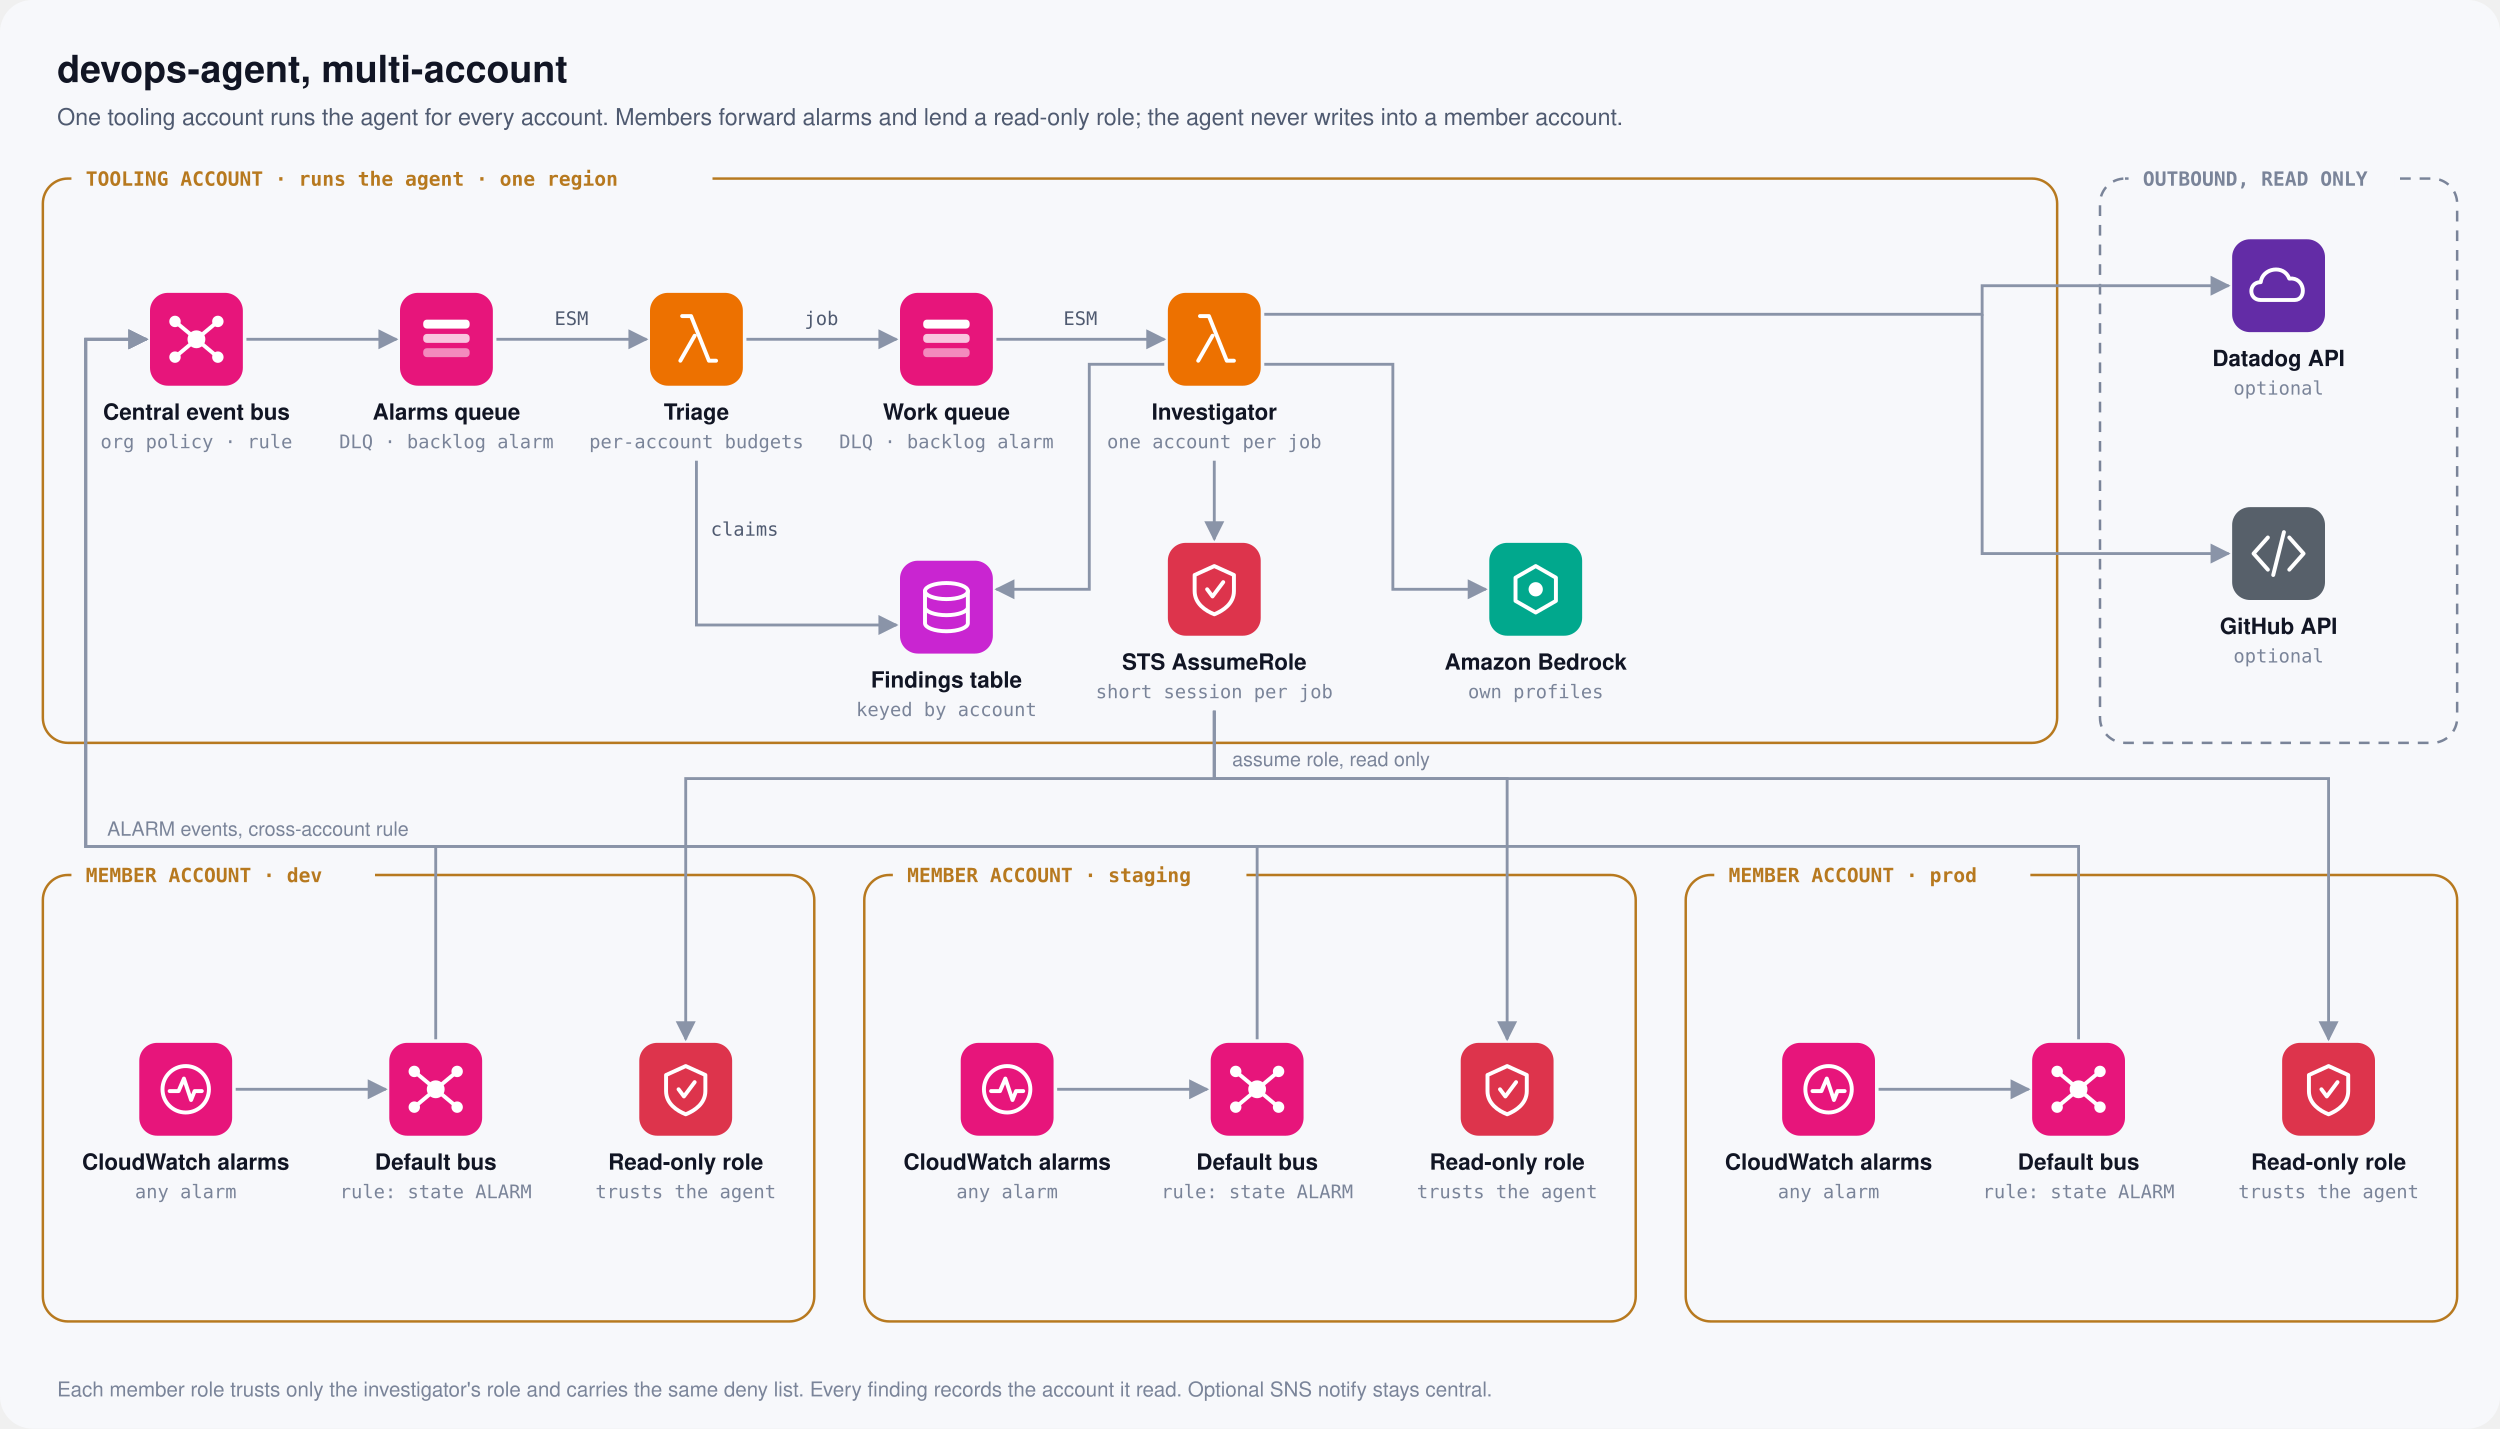
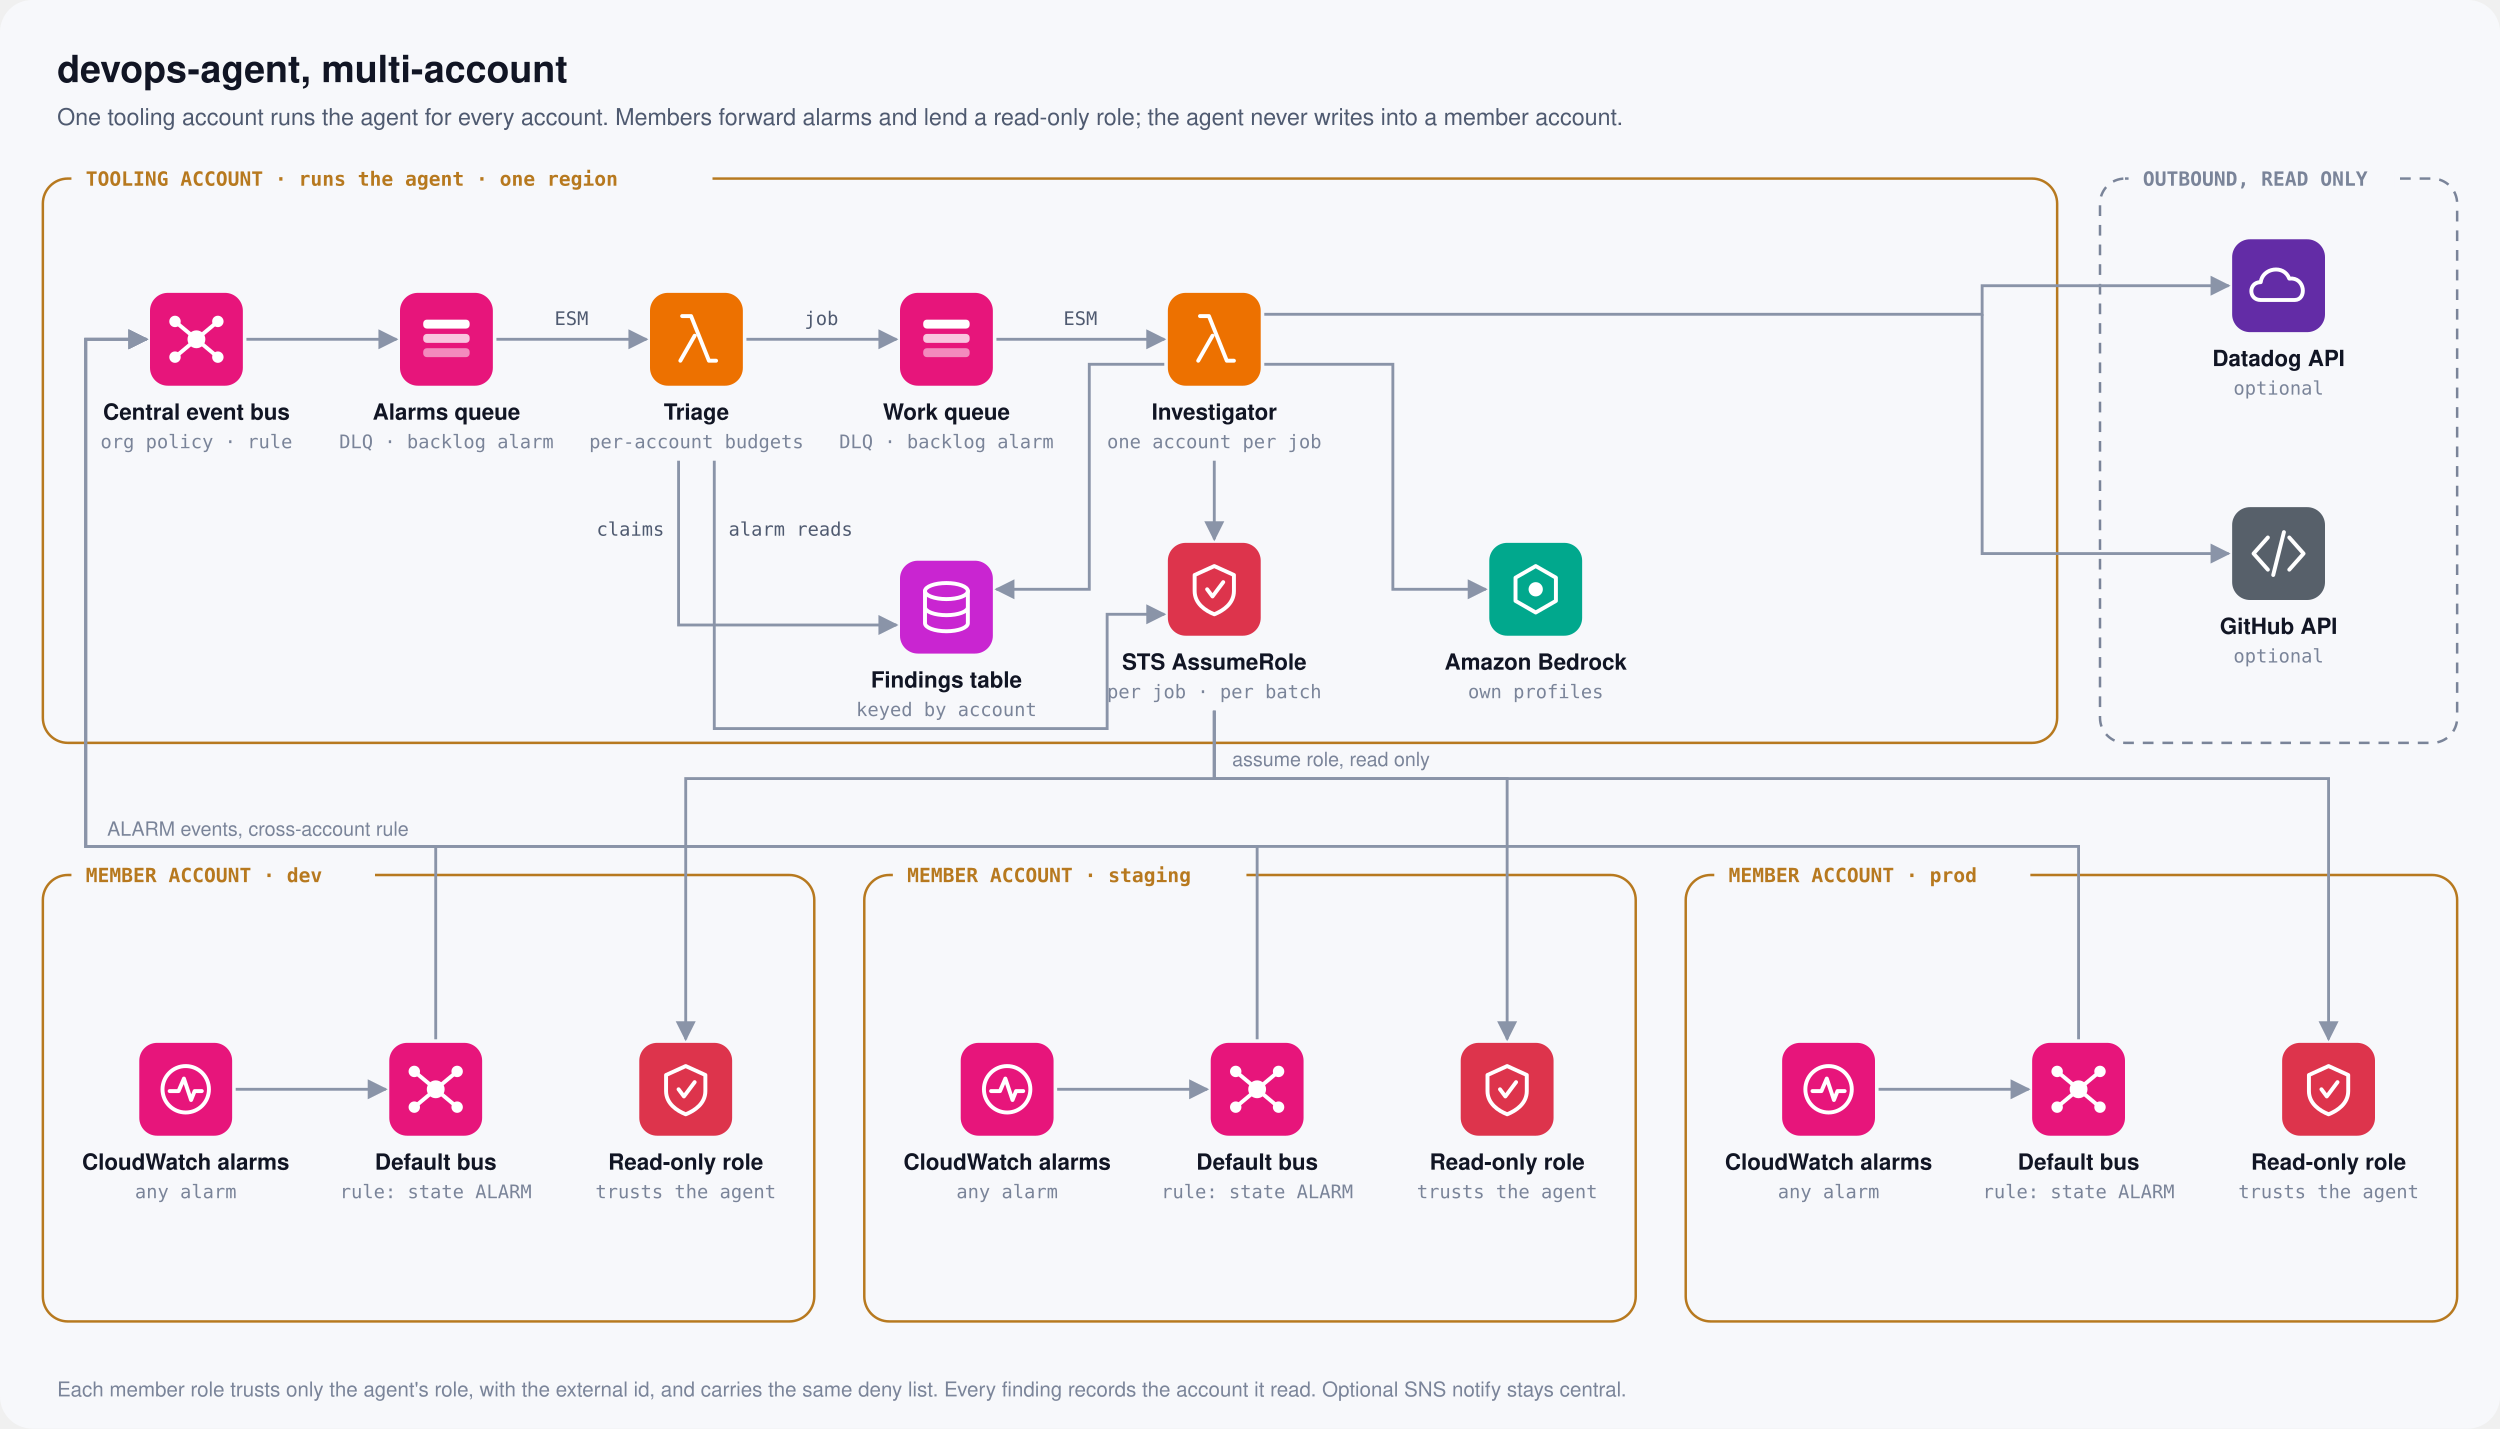
<svg xmlns="http://www.w3.org/2000/svg" width="1400" height="800" viewBox="0 0 1400 800" role="img" aria-label="devops-agent, multi-account">
  <defs>
    <marker id="ah" viewBox="0 0 10 10" refX="9" refY="5" markerWidth="7" markerHeight="7" orient="auto-start-reverse">
      <path d="M0,0 L10,5 L0,10 z" fill="#8a94a8" />
    </marker>
  </defs>
  <rect width="1400" height="800" rx="18" fill="#f7f8fb" />
  <text x="32" y="46" font-family="ui-sans-serif, -apple-system, 'Segoe UI', Helvetica, Arial, sans-serif" font-size="21" font-weight="700" fill="#111524" text-anchor="start">devops-agent, multi-account</text>
  <text x="32" y="70" font-family="ui-sans-serif, -apple-system, 'Segoe UI', Helvetica, Arial, sans-serif" font-size="13" font-weight="400" fill="#4f5a70" text-anchor="start">One tooling account runs the agent for every account. Members forward alarms and lend a read-only role; the agent never writes into a member account.</text>
  <rect x="24" y="100" width="1128" height="316" rx="14" fill="none" stroke="#b7791f" stroke-width="1.4" />
  <rect x="40" y="91" width="359" height="18" rx="4" fill="#f7f8fb" />
  <text x="48" y="104" font-family="ui-monospace, SFMono-Regular, Menlo, Consolas, monospace" font-size="11" font-weight="600" fill="#b7791f" text-anchor="start">TOOLING ACCOUNT  ·  runs the agent  ·  one region</text>
  <rect x="1176" y="100" width="200" height="316" rx="14" fill="none" stroke="#7a8499" stroke-width="1.4" stroke-dasharray="6 5" />
  <rect x="1192" y="91" width="149" height="18" rx="4" fill="#f7f8fb" />
  <text x="1200" y="104" font-family="ui-monospace, SFMono-Regular, Menlo, Consolas, monospace" font-size="11" font-weight="600" fill="#7a8499" text-anchor="start">OUTBOUND, READ ONLY</text>
  <rect x="84.0" y="164.0" width="52" height="52" rx="10" fill="#E7157B" />
  <path d="M110,190 L98,180" stroke="#fff" stroke-width="2.2" fill="none" stroke-linecap="round" stroke-linejoin="round" />
  <circle cx="98" cy="180" r="3.2" fill="#fff" />
  <path d="M110,190 L122,180" stroke="#fff" stroke-width="2.2" fill="none" stroke-linecap="round" stroke-linejoin="round" />
  <circle cx="122" cy="180" r="3.2" fill="#fff" />
  <path d="M110,190 L98,200" stroke="#fff" stroke-width="2.2" fill="none" stroke-linecap="round" stroke-linejoin="round" />
  <circle cx="98" cy="200" r="3.2" fill="#fff" />
  <path d="M110,190 L122,200" stroke="#fff" stroke-width="2.2" fill="none" stroke-linecap="round" stroke-linejoin="round" />
  <circle cx="122" cy="200" r="3.2" fill="#fff" />
  <circle cx="110" cy="190" r="5" fill="#fff" />
  <text x="110" y="235.0" font-family="ui-sans-serif, -apple-system, 'Segoe UI', Helvetica, Arial, sans-serif" font-size="12.5" font-weight="650" fill="#111524" text-anchor="middle">Central event bus</text>
  <text x="110" y="251.0" font-family="ui-monospace, SFMono-Regular, Menlo, Consolas, monospace" font-size="10.5" font-weight="400" fill="#7a8499" text-anchor="middle">org policy · rule</text>
  <rect x="224.0" y="164.0" width="52" height="52" rx="10" fill="#E7157B" />
  <rect x="237" y="179" width="26" height="5" rx="2" fill="#fff" opacity="1.0" />
  <rect x="237" y="187" width="26" height="5" rx="2" fill="#fff" opacity="0.75" />
  <rect x="237" y="195" width="26" height="5" rx="2" fill="#fff" opacity="0.5" />
  <text x="250" y="235.0" font-family="ui-sans-serif, -apple-system, 'Segoe UI', Helvetica, Arial, sans-serif" font-size="12.5" font-weight="650" fill="#111524" text-anchor="middle">Alarms queue</text>
  <text x="250" y="251.0" font-family="ui-monospace, SFMono-Regular, Menlo, Consolas, monospace" font-size="10.5" font-weight="400" fill="#7a8499" text-anchor="middle">DLQ · backlog alarm</text>
  <path d="M138,190 L222,190" stroke="#8a94a8" stroke-width="1.6" fill="none" marker-end="url(#ah)" />
  <rect x="364.0" y="164.0" width="52" height="52" rx="10" fill="#ED7100" />
  <path d="M381,202 L389,188 M382,177 L387,177 L397,202 L401,202" stroke="#fff" stroke-width="2.2" fill="none" stroke-linecap="round" stroke-linejoin="round" />
  <text x="390" y="235.0" font-family="ui-sans-serif, -apple-system, 'Segoe UI', Helvetica, Arial, sans-serif" font-size="12.5" font-weight="650" fill="#111524" text-anchor="middle">Triage</text>
  <text x="390" y="251.0" font-family="ui-monospace, SFMono-Regular, Menlo, Consolas, monospace" font-size="10.5" font-weight="400" fill="#7a8499" text-anchor="middle">per-account budgets</text>
  <path d="M278,190 L362,190" stroke="#8a94a8" stroke-width="1.6" fill="none" marker-end="url(#ah)" />
  <text x="320" y="182" font-family="ui-monospace, SFMono-Regular, Menlo, Consolas, monospace" font-size="10.5" font-weight="400" fill="#4f5a70" text-anchor="middle">ESM</text>
  <rect x="504.0" y="164.0" width="52" height="52" rx="10" fill="#E7157B" />
  <rect x="517" y="179" width="26" height="5" rx="2" fill="#fff" opacity="1.0" />
  <rect x="517" y="187" width="26" height="5" rx="2" fill="#fff" opacity="0.75" />
  <rect x="517" y="195" width="26" height="5" rx="2" fill="#fff" opacity="0.5" />
  <text x="530" y="235.0" font-family="ui-sans-serif, -apple-system, 'Segoe UI', Helvetica, Arial, sans-serif" font-size="12.5" font-weight="650" fill="#111524" text-anchor="middle">Work queue</text>
  <text x="530" y="251.0" font-family="ui-monospace, SFMono-Regular, Menlo, Consolas, monospace" font-size="10.5" font-weight="400" fill="#7a8499" text-anchor="middle">DLQ · backlog alarm</text>
  <path d="M418,190 L502,190" stroke="#8a94a8" stroke-width="1.6" fill="none" marker-end="url(#ah)" />
  <text x="460" y="182" font-family="ui-monospace, SFMono-Regular, Menlo, Consolas, monospace" font-size="10.5" font-weight="400" fill="#4f5a70" text-anchor="middle">job</text>
  <rect x="654.0" y="164.0" width="52" height="52" rx="10" fill="#ED7100" />
  <path d="M671,202 L679,188 M672,177 L677,177 L687,202 L691,202" stroke="#fff" stroke-width="2.2" fill="none" stroke-linecap="round" stroke-linejoin="round" />
  <text x="680" y="235.0" font-family="ui-sans-serif, -apple-system, 'Segoe UI', Helvetica, Arial, sans-serif" font-size="12.5" font-weight="650" fill="#111524" text-anchor="middle">Investigator</text>
  <text x="680" y="251.0" font-family="ui-monospace, SFMono-Regular, Menlo, Consolas, monospace" font-size="10.5" font-weight="400" fill="#7a8499" text-anchor="middle">one account per job</text>
  <path d="M558,190 L652,190" stroke="#8a94a8" stroke-width="1.6" fill="none" marker-end="url(#ah)" />
  <text x="605" y="182" font-family="ui-monospace, SFMono-Regular, Menlo, Consolas, monospace" font-size="10.5" font-weight="400" fill="#4f5a70" text-anchor="middle">ESM</text>
  <rect x="504.0" y="314.0" width="52" height="52" rx="10" fill="#C925D1" />
  <ellipse cx="530" cy="331" rx="12" ry="4.5" stroke="#fff" stroke-width="2.2" fill="none" stroke-linecap="round" stroke-linejoin="round" />
  <path d="M518,331 L518,349 A12,4.5 0 0 0 542,349 L542,331 M518,340 A12,4.5 0 0 0 542,340" stroke="#fff" stroke-width="2.2" fill="none" stroke-linecap="round" stroke-linejoin="round" />
  <text x="530" y="385.0" font-family="ui-sans-serif, -apple-system, 'Segoe UI', Helvetica, Arial, sans-serif" font-size="12.5" font-weight="650" fill="#111524" text-anchor="middle">Findings table</text>
  <text x="530" y="401.0" font-family="ui-monospace, SFMono-Regular, Menlo, Consolas, monospace" font-size="10.5" font-weight="400" fill="#7a8499" text-anchor="middle">keyed by account</text>
-   <path d="M390,258 L390,350 L502,350" stroke="#8a94a8" stroke-width="1.6" fill="none" marker-end="url(#ah)" />
-   <text x="398" y="300" font-family="ui-monospace, SFMono-Regular, Menlo, Consolas, monospace" font-size="10.5" font-weight="400" fill="#4f5a70" text-anchor="start">claims</text>
+   <path d="M380,258 L380,350 L502,350" stroke="#8a94a8" stroke-width="1.6" fill="none" marker-end="url(#ah)" />
+   <text x="372" y="300" font-family="ui-monospace, SFMono-Regular, Menlo, Consolas, monospace" font-size="10.5" font-weight="400" fill="#4f5a70" text-anchor="end">claims</text>
+   <path d="M400,258 L400,408 L620,408 L620,344 L652,344" stroke="#8a94a8" stroke-width="1.6" fill="none" marker-end="url(#ah)" />
+   <text x="408" y="300" font-family="ui-monospace, SFMono-Regular, Menlo, Consolas, monospace" font-size="10.5" font-weight="400" fill="#4f5a70" text-anchor="start">alarm reads</text>
  <path d="M652,204 L610,204 L610,330 L558,330" stroke="#8a94a8" stroke-width="1.6" fill="none" marker-end="url(#ah)" />
  <rect x="654.0" y="304.0" width="52" height="52" rx="10" fill="#DD344C" />
  <path d="M680,317 L691,322 L691,331 C691,338 685,342 680,344 C675,342 669,338 669,331 L669,322 Z" stroke="#fff" stroke-width="2.2" fill="none" stroke-linecap="round" stroke-linejoin="round" />
  <path d="M676,330 L679,334 L685,326" stroke="#fff" stroke-width="2.2" fill="none" stroke-linecap="round" stroke-linejoin="round" />
  <text x="680" y="375.0" font-family="ui-sans-serif, -apple-system, 'Segoe UI', Helvetica, Arial, sans-serif" font-size="12.5" font-weight="650" fill="#111524" text-anchor="middle">STS AssumeRole</text>
-   <text x="680" y="391.0" font-family="ui-monospace, SFMono-Regular, Menlo, Consolas, monospace" font-size="10.5" font-weight="400" fill="#7a8499" text-anchor="middle">short session per job</text>
+   <text x="680" y="391.0" font-family="ui-monospace, SFMono-Regular, Menlo, Consolas, monospace" font-size="10.5" font-weight="400" fill="#7a8499" text-anchor="middle">per job · per batch</text>
  <path d="M680,258 L680,302" stroke="#8a94a8" stroke-width="1.6" fill="none" marker-end="url(#ah)" />
  <rect x="834.0" y="304.0" width="52" height="52" rx="10" fill="#01A88D" />
  <polygon points="860,317 871.31,323.5 871.31,336.5 860,343 848.69,336.5 848.69,323.5" stroke="#fff" stroke-width="2.2" fill="none" stroke-linecap="round" stroke-linejoin="round" />
  <circle cx="860" cy="330" r="4" fill="#fff" />
  <text x="860" y="375.0" font-family="ui-sans-serif, -apple-system, 'Segoe UI', Helvetica, Arial, sans-serif" font-size="12.5" font-weight="650" fill="#111524" text-anchor="middle">Amazon Bedrock</text>
  <text x="860" y="391.0" font-family="ui-monospace, SFMono-Regular, Menlo, Consolas, monospace" font-size="10.5" font-weight="400" fill="#7a8499" text-anchor="middle">own profiles</text>
  <path d="M708,204 L780,204 L780,330 L832,330" stroke="#8a94a8" stroke-width="1.6" fill="none" marker-end="url(#ah)" />
  <rect x="1250.0" y="134.0" width="52" height="52" rx="10" fill="#632CA6" />
  <path d="M1266,168 C1259,168 1259,158 1266,158 C1267,150 1279,148 1282,156 C1291,155 1292,168 1285,168 Z" stroke="#fff" stroke-width="2.2" fill="none" stroke-linecap="round" stroke-linejoin="round" />
  <text x="1276" y="205.0" font-family="ui-sans-serif, -apple-system, 'Segoe UI', Helvetica, Arial, sans-serif" font-size="12.5" font-weight="650" fill="#111524" text-anchor="middle">Datadog API</text>
  <text x="1276" y="221.0" font-family="ui-monospace, SFMono-Regular, Menlo, Consolas, monospace" font-size="10.5" font-weight="400" fill="#7a8499" text-anchor="middle">optional</text>
  <rect x="1250.0" y="284.0" width="52" height="52" rx="10" fill="#57606a" />
  <path d="M1270,301 L1262,310 L1270,319 M1282,301 L1290,310 L1282,319 M1279,298 L1273,322" stroke="#fff" stroke-width="2.2" fill="none" stroke-linecap="round" stroke-linejoin="round" />
  <text x="1276" y="355.0" font-family="ui-sans-serif, -apple-system, 'Segoe UI', Helvetica, Arial, sans-serif" font-size="12.5" font-weight="650" fill="#111524" text-anchor="middle">GitHub API</text>
  <text x="1276" y="371.0" font-family="ui-monospace, SFMono-Regular, Menlo, Consolas, monospace" font-size="10.5" font-weight="400" fill="#7a8499" text-anchor="middle">optional</text>
  <path d="M708,176 L1110,176 L1110,160 L1248,160" stroke="#8a94a8" stroke-width="1.6" fill="none" marker-end="url(#ah)" />
  <path d="M1110,176 L1110,310 L1248,310" stroke="#8a94a8" stroke-width="1.6" fill="none" marker-end="url(#ah)" />
  <rect x="24" y="490" width="432" height="250" rx="14" fill="none" stroke="#b7791f" stroke-width="1.4" />
  <rect x="40" y="481" width="170" height="18" rx="4" fill="#f7f8fb" />
  <text x="48" y="494" font-family="ui-monospace, SFMono-Regular, Menlo, Consolas, monospace" font-size="11" font-weight="600" fill="#b7791f" text-anchor="start">MEMBER ACCOUNT  ·  dev</text>
  <rect x="78.0" y="584.0" width="52" height="52" rx="10" fill="#E7157B" />
  <circle cx="104" cy="610" r="13" stroke="#fff" stroke-width="2.2" fill="none" stroke-linecap="round" stroke-linejoin="round" />
  <path d="M95,611 L100,611 L103,604 L107,616 L109,611 L113,611" stroke="#fff" stroke-width="2.2" fill="none" stroke-linecap="round" stroke-linejoin="round" />
  <text x="104" y="655.0" font-family="ui-sans-serif, -apple-system, 'Segoe UI', Helvetica, Arial, sans-serif" font-size="12.5" font-weight="650" fill="#111524" text-anchor="middle">CloudWatch alarms</text>
  <text x="104" y="671.0" font-family="ui-monospace, SFMono-Regular, Menlo, Consolas, monospace" font-size="10.5" font-weight="400" fill="#7a8499" text-anchor="middle">any alarm</text>
  <rect x="218.0" y="584.0" width="52" height="52" rx="10" fill="#E7157B" />
  <path d="M244,610 L232,600" stroke="#fff" stroke-width="2.2" fill="none" stroke-linecap="round" stroke-linejoin="round" />
  <circle cx="232" cy="600" r="3.2" fill="#fff" />
  <path d="M244,610 L256,600" stroke="#fff" stroke-width="2.2" fill="none" stroke-linecap="round" stroke-linejoin="round" />
  <circle cx="256" cy="600" r="3.2" fill="#fff" />
  <path d="M244,610 L232,620" stroke="#fff" stroke-width="2.2" fill="none" stroke-linecap="round" stroke-linejoin="round" />
  <circle cx="232" cy="620" r="3.2" fill="#fff" />
  <path d="M244,610 L256,620" stroke="#fff" stroke-width="2.2" fill="none" stroke-linecap="round" stroke-linejoin="round" />
  <circle cx="256" cy="620" r="3.2" fill="#fff" />
  <circle cx="244" cy="610" r="5" fill="#fff" />
  <text x="244" y="655.0" font-family="ui-sans-serif, -apple-system, 'Segoe UI', Helvetica, Arial, sans-serif" font-size="12.5" font-weight="650" fill="#111524" text-anchor="middle">Default bus</text>
  <text x="244" y="671.0" font-family="ui-monospace, SFMono-Regular, Menlo, Consolas, monospace" font-size="10.5" font-weight="400" fill="#7a8499" text-anchor="middle">rule: state ALARM</text>
  <rect x="358.0" y="584.0" width="52" height="52" rx="10" fill="#DD344C" />
  <path d="M384,597 L395,602 L395,611 C395,618 389,622 384,624 C379,622 373,618 373,611 L373,602 Z" stroke="#fff" stroke-width="2.2" fill="none" stroke-linecap="round" stroke-linejoin="round" />
  <path d="M380,610 L383,614 L389,606" stroke="#fff" stroke-width="2.2" fill="none" stroke-linecap="round" stroke-linejoin="round" />
  <text x="384" y="655.0" font-family="ui-sans-serif, -apple-system, 'Segoe UI', Helvetica, Arial, sans-serif" font-size="12.5" font-weight="650" fill="#111524" text-anchor="middle">Read-only role</text>
  <text x="384" y="671.0" font-family="ui-monospace, SFMono-Regular, Menlo, Consolas, monospace" font-size="10.5" font-weight="400" fill="#7a8499" text-anchor="middle">trusts the agent</text>
  <path d="M132,610 L216,610" stroke="#8a94a8" stroke-width="1.6" fill="none" marker-end="url(#ah)" />
  <path d="M244,582 L244,474 L48,474 L48,190 L82,190" stroke="#8a94a8" stroke-width="1.6" fill="none" marker-end="url(#ah)" />
  <path d="M680,398 L680,436 L384,436 L384,582" stroke="#8a94a8" stroke-width="1.6" fill="none" marker-end="url(#ah)" />
  <rect x="484" y="490" width="432" height="250" rx="14" fill="none" stroke="#b7791f" stroke-width="1.4" />
  <rect x="500" y="481" width="198" height="18" rx="4" fill="#f7f8fb" />
  <text x="508" y="494" font-family="ui-monospace, SFMono-Regular, Menlo, Consolas, monospace" font-size="11" font-weight="600" fill="#b7791f" text-anchor="start">MEMBER ACCOUNT  ·  staging</text>
  <rect x="538.0" y="584.0" width="52" height="52" rx="10" fill="#E7157B" />
  <circle cx="564" cy="610" r="13" stroke="#fff" stroke-width="2.2" fill="none" stroke-linecap="round" stroke-linejoin="round" />
  <path d="M555,611 L560,611 L563,604 L567,616 L569,611 L573,611" stroke="#fff" stroke-width="2.2" fill="none" stroke-linecap="round" stroke-linejoin="round" />
  <text x="564" y="655.0" font-family="ui-sans-serif, -apple-system, 'Segoe UI', Helvetica, Arial, sans-serif" font-size="12.5" font-weight="650" fill="#111524" text-anchor="middle">CloudWatch alarms</text>
  <text x="564" y="671.0" font-family="ui-monospace, SFMono-Regular, Menlo, Consolas, monospace" font-size="10.5" font-weight="400" fill="#7a8499" text-anchor="middle">any alarm</text>
  <rect x="678.0" y="584.0" width="52" height="52" rx="10" fill="#E7157B" />
  <path d="M704,610 L692,600" stroke="#fff" stroke-width="2.2" fill="none" stroke-linecap="round" stroke-linejoin="round" />
  <circle cx="692" cy="600" r="3.2" fill="#fff" />
  <path d="M704,610 L716,600" stroke="#fff" stroke-width="2.2" fill="none" stroke-linecap="round" stroke-linejoin="round" />
  <circle cx="716" cy="600" r="3.2" fill="#fff" />
  <path d="M704,610 L692,620" stroke="#fff" stroke-width="2.2" fill="none" stroke-linecap="round" stroke-linejoin="round" />
  <circle cx="692" cy="620" r="3.2" fill="#fff" />
  <path d="M704,610 L716,620" stroke="#fff" stroke-width="2.2" fill="none" stroke-linecap="round" stroke-linejoin="round" />
  <circle cx="716" cy="620" r="3.2" fill="#fff" />
  <circle cx="704" cy="610" r="5" fill="#fff" />
  <text x="704" y="655.0" font-family="ui-sans-serif, -apple-system, 'Segoe UI', Helvetica, Arial, sans-serif" font-size="12.5" font-weight="650" fill="#111524" text-anchor="middle">Default bus</text>
  <text x="704" y="671.0" font-family="ui-monospace, SFMono-Regular, Menlo, Consolas, monospace" font-size="10.5" font-weight="400" fill="#7a8499" text-anchor="middle">rule: state ALARM</text>
  <rect x="818.0" y="584.0" width="52" height="52" rx="10" fill="#DD344C" />
  <path d="M844,597 L855,602 L855,611 C855,618 849,622 844,624 C839,622 833,618 833,611 L833,602 Z" stroke="#fff" stroke-width="2.2" fill="none" stroke-linecap="round" stroke-linejoin="round" />
  <path d="M840,610 L843,614 L849,606" stroke="#fff" stroke-width="2.2" fill="none" stroke-linecap="round" stroke-linejoin="round" />
  <text x="844" y="655.0" font-family="ui-sans-serif, -apple-system, 'Segoe UI', Helvetica, Arial, sans-serif" font-size="12.5" font-weight="650" fill="#111524" text-anchor="middle">Read-only role</text>
  <text x="844" y="671.0" font-family="ui-monospace, SFMono-Regular, Menlo, Consolas, monospace" font-size="10.5" font-weight="400" fill="#7a8499" text-anchor="middle">trusts the agent</text>
  <path d="M592,610 L676,610" stroke="#8a94a8" stroke-width="1.6" fill="none" marker-end="url(#ah)" />
  <path d="M704,582 L704,474 L48,474 L48,190 L82,190" stroke="#8a94a8" stroke-width="1.6" fill="none" marker-end="url(#ah)" />
  <path d="M680,398 L680,436 L844,436 L844,582" stroke="#8a94a8" stroke-width="1.6" fill="none" marker-end="url(#ah)" />
  <rect x="944" y="490" width="432" height="250" rx="14" fill="none" stroke="#b7791f" stroke-width="1.4" />
  <rect x="960" y="481" width="177" height="18" rx="4" fill="#f7f8fb" />
  <text x="968" y="494" font-family="ui-monospace, SFMono-Regular, Menlo, Consolas, monospace" font-size="11" font-weight="600" fill="#b7791f" text-anchor="start">MEMBER ACCOUNT  ·  prod</text>
  <rect x="998.0" y="584.0" width="52" height="52" rx="10" fill="#E7157B" />
  <circle cx="1024" cy="610" r="13" stroke="#fff" stroke-width="2.2" fill="none" stroke-linecap="round" stroke-linejoin="round" />
  <path d="M1015,611 L1020,611 L1023,604 L1027,616 L1029,611 L1033,611" stroke="#fff" stroke-width="2.2" fill="none" stroke-linecap="round" stroke-linejoin="round" />
  <text x="1024" y="655.0" font-family="ui-sans-serif, -apple-system, 'Segoe UI', Helvetica, Arial, sans-serif" font-size="12.5" font-weight="650" fill="#111524" text-anchor="middle">CloudWatch alarms</text>
  <text x="1024" y="671.0" font-family="ui-monospace, SFMono-Regular, Menlo, Consolas, monospace" font-size="10.5" font-weight="400" fill="#7a8499" text-anchor="middle">any alarm</text>
  <rect x="1138.0" y="584.0" width="52" height="52" rx="10" fill="#E7157B" />
  <path d="M1164,610 L1152,600" stroke="#fff" stroke-width="2.2" fill="none" stroke-linecap="round" stroke-linejoin="round" />
  <circle cx="1152" cy="600" r="3.2" fill="#fff" />
  <path d="M1164,610 L1176,600" stroke="#fff" stroke-width="2.2" fill="none" stroke-linecap="round" stroke-linejoin="round" />
  <circle cx="1176" cy="600" r="3.2" fill="#fff" />
  <path d="M1164,610 L1152,620" stroke="#fff" stroke-width="2.2" fill="none" stroke-linecap="round" stroke-linejoin="round" />
  <circle cx="1152" cy="620" r="3.2" fill="#fff" />
  <path d="M1164,610 L1176,620" stroke="#fff" stroke-width="2.2" fill="none" stroke-linecap="round" stroke-linejoin="round" />
  <circle cx="1176" cy="620" r="3.2" fill="#fff" />
  <circle cx="1164" cy="610" r="5" fill="#fff" />
  <text x="1164" y="655.0" font-family="ui-sans-serif, -apple-system, 'Segoe UI', Helvetica, Arial, sans-serif" font-size="12.5" font-weight="650" fill="#111524" text-anchor="middle">Default bus</text>
  <text x="1164" y="671.0" font-family="ui-monospace, SFMono-Regular, Menlo, Consolas, monospace" font-size="10.5" font-weight="400" fill="#7a8499" text-anchor="middle">rule: state ALARM</text>
  <rect x="1278.0" y="584.0" width="52" height="52" rx="10" fill="#DD344C" />
  <path d="M1304,597 L1315,602 L1315,611 C1315,618 1309,622 1304,624 C1299,622 1293,618 1293,611 L1293,602 Z" stroke="#fff" stroke-width="2.2" fill="none" stroke-linecap="round" stroke-linejoin="round" />
  <path d="M1300,610 L1303,614 L1309,606" stroke="#fff" stroke-width="2.2" fill="none" stroke-linecap="round" stroke-linejoin="round" />
  <text x="1304" y="655.0" font-family="ui-sans-serif, -apple-system, 'Segoe UI', Helvetica, Arial, sans-serif" font-size="12.5" font-weight="650" fill="#111524" text-anchor="middle">Read-only role</text>
  <text x="1304" y="671.0" font-family="ui-monospace, SFMono-Regular, Menlo, Consolas, monospace" font-size="10.5" font-weight="400" fill="#7a8499" text-anchor="middle">trusts the agent</text>
  <path d="M1052,610 L1136,610" stroke="#8a94a8" stroke-width="1.6" fill="none" marker-end="url(#ah)" />
  <path d="M1164,582 L1164,474 L48,474 L48,190 L82,190" stroke="#8a94a8" stroke-width="1.6" fill="none" marker-end="url(#ah)" />
  <path d="M680,398 L680,436 L1304,436 L1304,582" stroke="#8a94a8" stroke-width="1.6" fill="none" marker-end="url(#ah)" />
  <text x="60" y="468" font-family="ui-sans-serif, -apple-system, 'Segoe UI', Helvetica, Arial, sans-serif" font-size="11" font-weight="400" fill="#7a8499" text-anchor="start">ALARM events, cross-account rule</text>
  <text x="690" y="429" font-family="ui-sans-serif, -apple-system, 'Segoe UI', Helvetica, Arial, sans-serif" font-size="11" font-weight="400" fill="#7a8499" text-anchor="start">assume role, read only</text>
-   <text x="32" y="782" font-family="ui-sans-serif, -apple-system, 'Segoe UI', Helvetica, Arial, sans-serif" font-size="11.5" font-weight="400" fill="#7a8499" text-anchor="start">Each member role trusts only the investigator's role and carries the same deny list. Every finding records the account it read. Optional SNS notify stays central.</text>
+   <text x="32" y="782" font-family="ui-sans-serif, -apple-system, 'Segoe UI', Helvetica, Arial, sans-serif" font-size="11.5" font-weight="400" fill="#7a8499" text-anchor="start">Each member role trusts only the agent's role, with the external id, and carries the same deny list. Every finding records the account it read. Optional SNS notify stays central.</text>
</svg>
